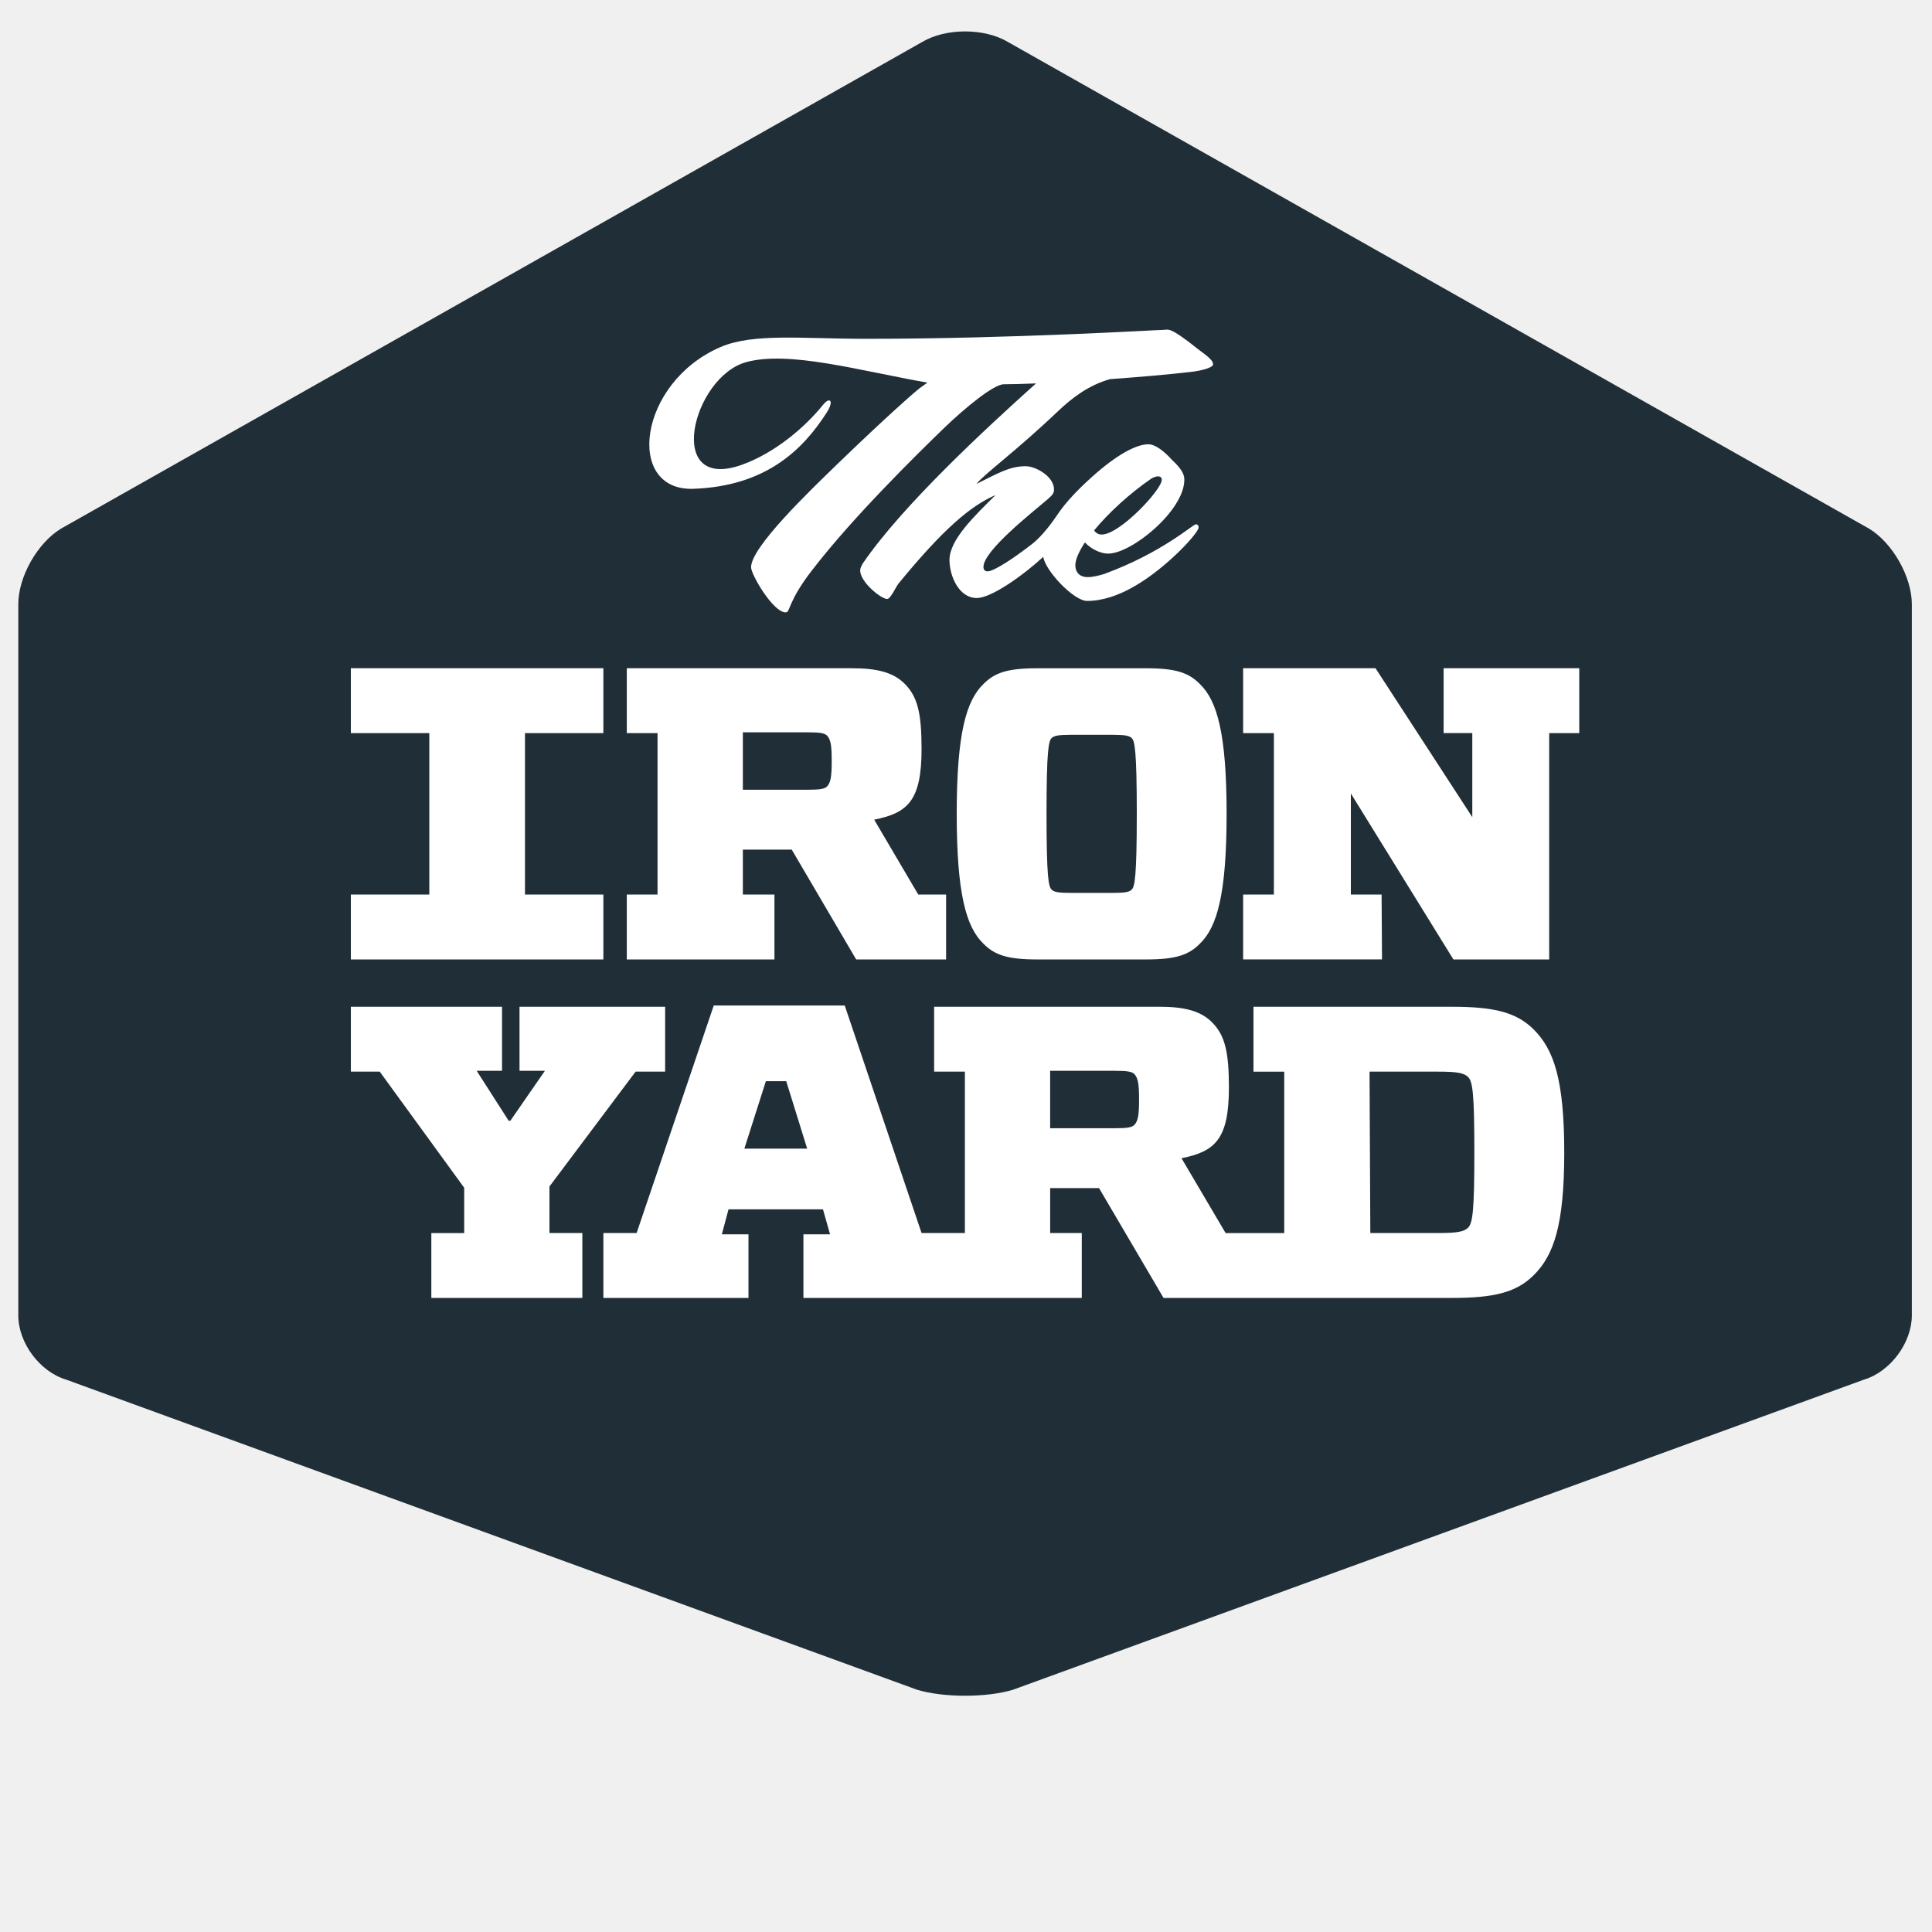
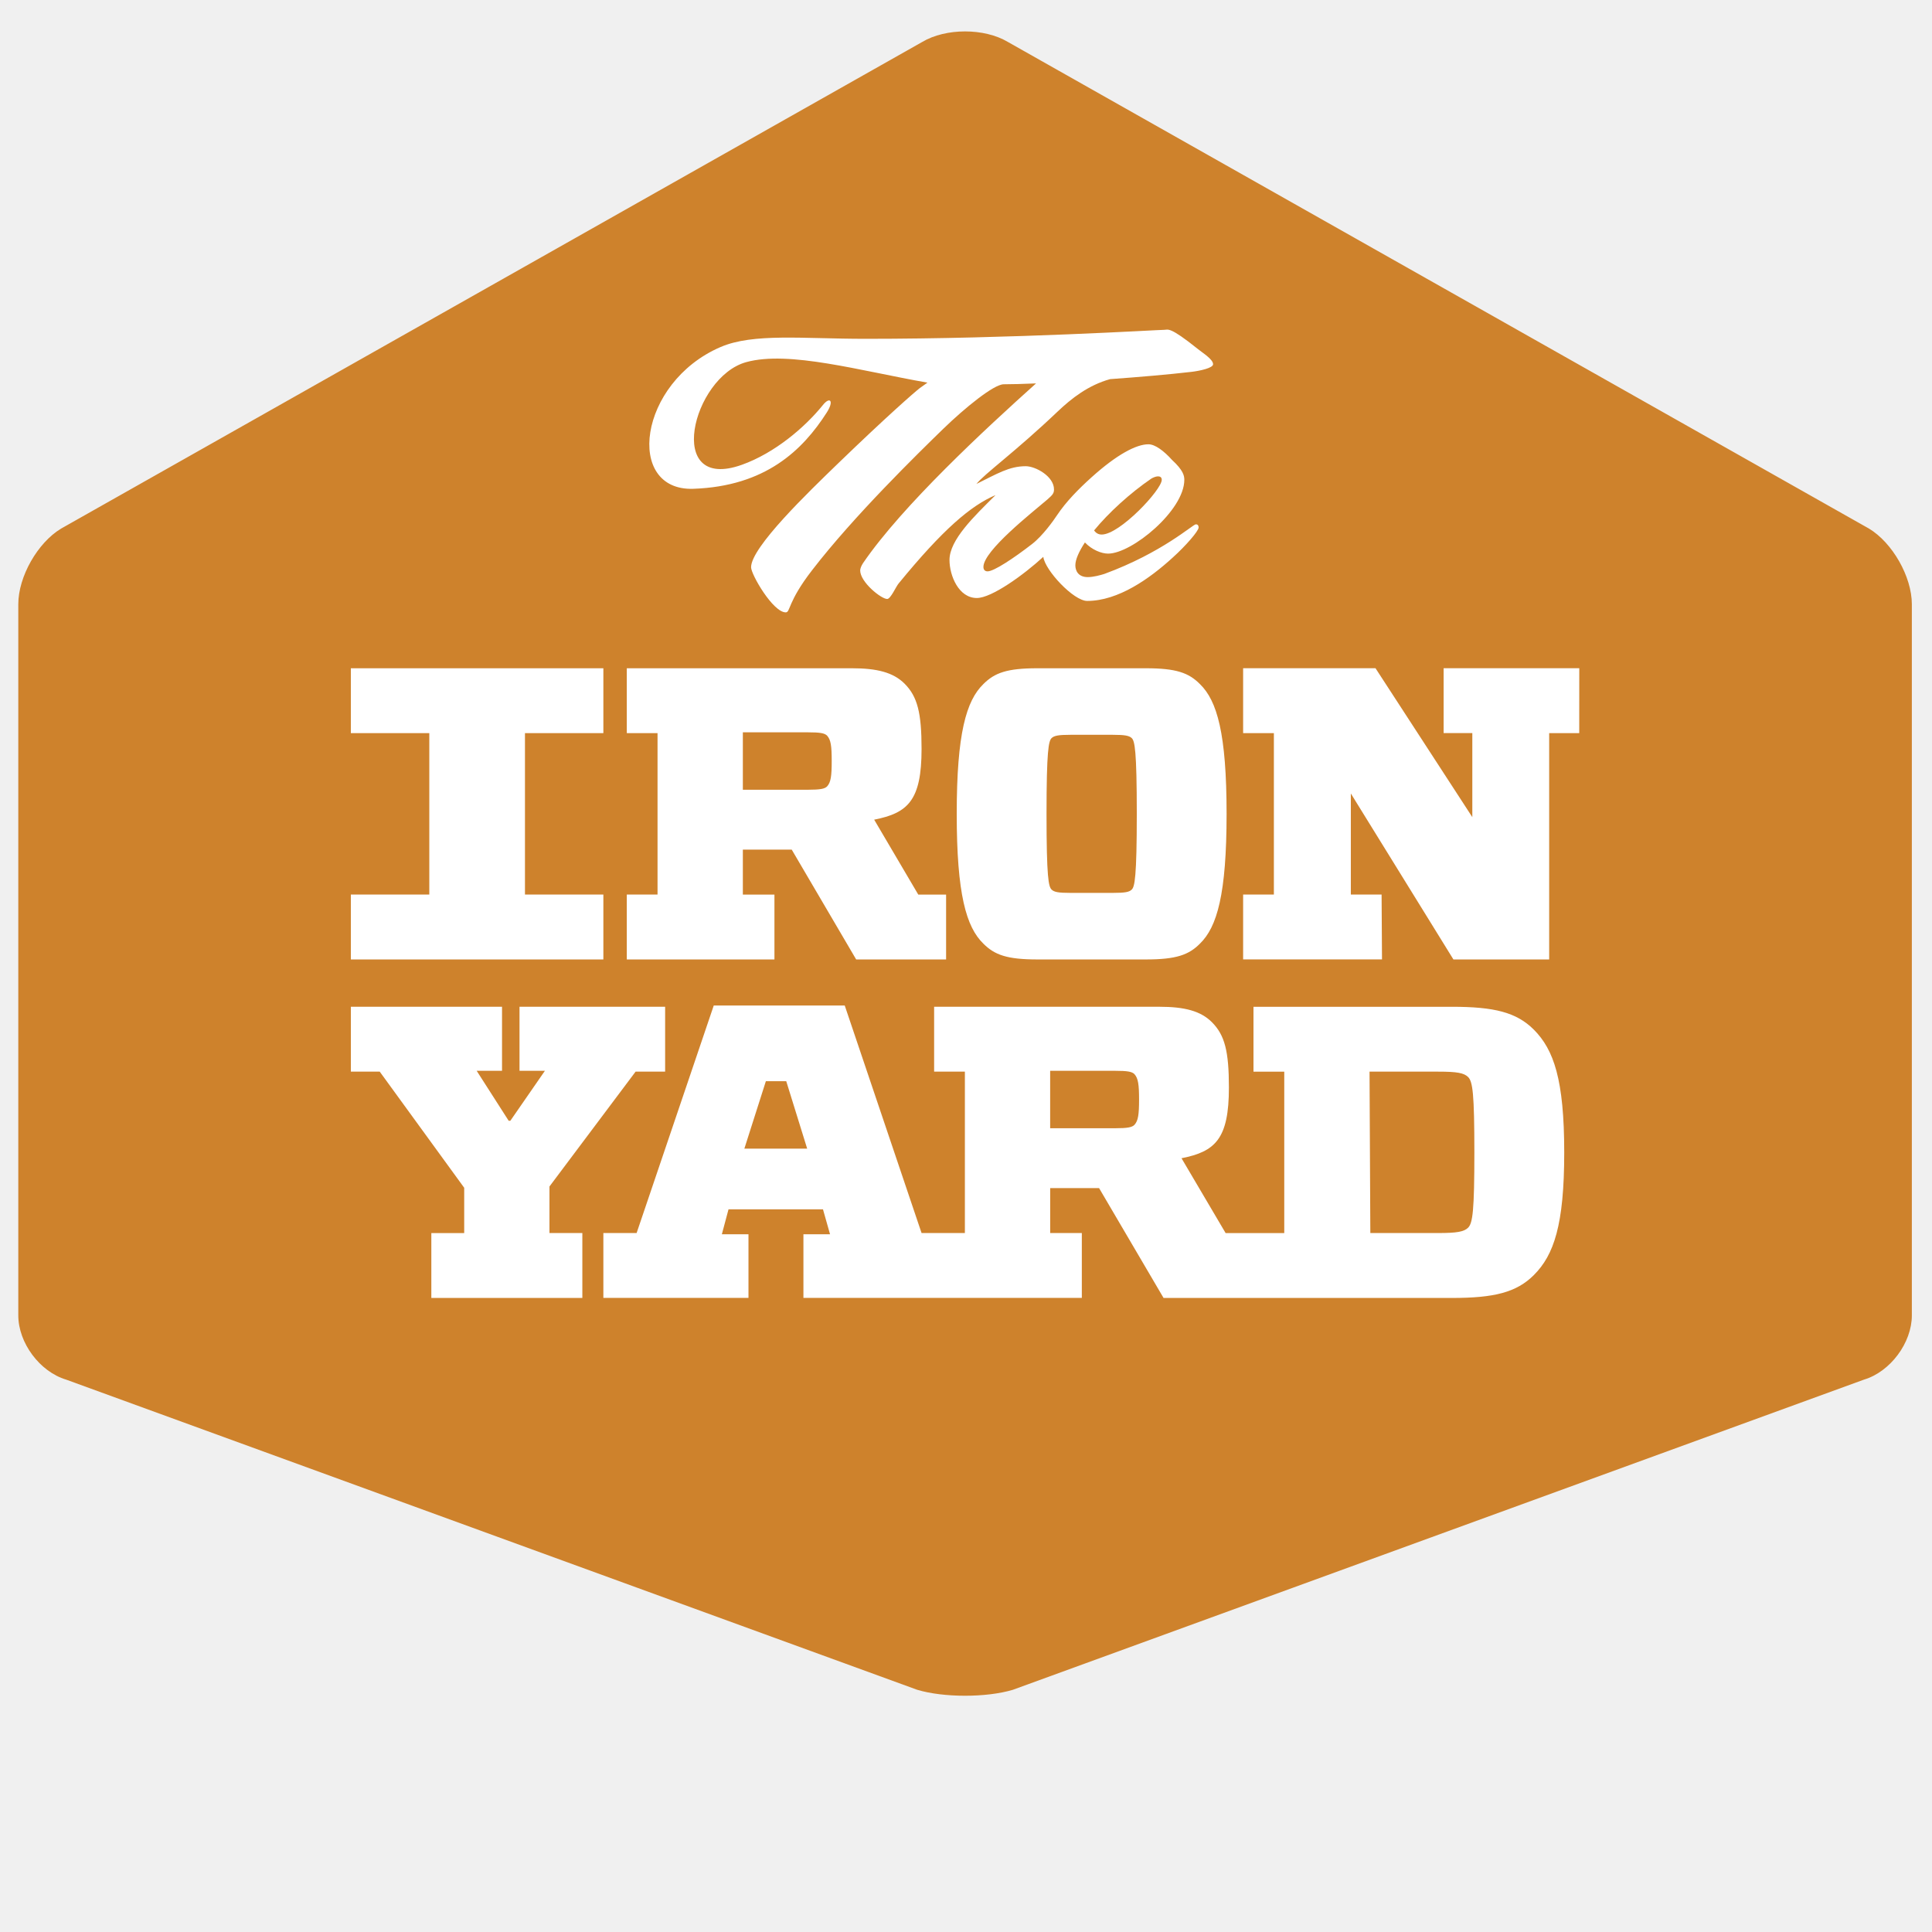
- <svg xmlns="http://www.w3.org/2000/svg" xmlns:xlink="http://www.w3.org/1999/xlink" version="1.1" id="Layer_1" x="0px" y="0px" width="100px" height="100px" viewBox="0 0 100 100" enable-background="new 0 0 100 100" xml:space="preserve">
-   <path fill="#FFFFFF" d="M94.654,28.13L52.072,4.065c-1.168-0.696-3.074-0.696-4.242,0L5.248,28.13  c-1.166,0.699-2.12,2.379-2.12,3.74v35.173c0,1.36,1.064,2.789,2.366,3.178l42.09,15.34c1.302,0.393,3.431,0.393,4.732,0  l42.092-15.34c1.301-0.389,2.366-1.817,2.366-3.178V31.87C96.774,30.509,95.818,28.829,94.654,28.13z" />
+ <svg xmlns="http://www.w3.org/2000/svg" version="1.1" id="Layer_1" x="0px" y="0px" width="100px" height="100px" viewBox="0 0 100 100" enable-background="new 0 0 100 100" xml:space="preserve">
+   <path fill="#FFFFFF" d="M94.654,28.13L52.072,4.065c-1.168-0.696-3.074-0.696-4.242,0L5.248,28.13  c-1.166,0.699-2.12,2.379-2.12,3.74v35.173c0,1.359,1.064,2.789,2.366,3.178l42.09,15.34c1.302,0.394,3.432,0.394,4.732,0  l42.092-15.34c1.301-0.389,2.365-1.816,2.365-3.178V31.87C96.773,30.509,95.818,28.829,94.654,28.13z" />
  <g>
-     <polygon fill="#202F37" points="39.641,55.963 38.528,59.453 41.779,59.453 40.696,55.963  " />
-     <path fill="#202F37" d="M42.812,40.703c0.193-0.213,0.237-0.538,0.237-1.312c0-0.778-0.044-1.099-0.237-1.312   c-0.128-0.132-0.366-0.174-0.991-0.174H38.45v2.972h3.372C42.447,40.876,42.684,40.834,42.812,40.703z" />
-     <path fill="#202F37" d="M60.132,24.836c0-0.131-0.081-0.18-0.197-0.18c-0.114,0-0.264,0.069-0.346,0.118   c-1.101,0.754-2.202,1.758-2.959,2.68c0.131,0.197,0.312,0.214,0.394,0.214C57.962,27.667,60.132,25.348,60.132,24.836z" />
-     <path fill="#202F37" d="M57.59,38.033h-2.172c-0.646,0-0.858,0.046-0.99,0.173c-0.151,0.151-0.26,0.624-0.26,3.917   c0,3.316,0.108,3.769,0.26,3.919c0.132,0.132,0.345,0.174,0.99,0.174h2.172c0.646,0,0.859-0.042,0.991-0.174   c0.15-0.151,0.259-0.624,0.259-3.919c0-3.293-0.108-3.766-0.259-3.917C58.449,38.079,58.235,38.033,57.59,38.033z" />
-     <path fill="#202F37" d="M57.729,55.425h-3.374v2.972h3.374c0.625,0,0.861-0.045,0.989-0.174c0.194-0.212,0.24-0.537,0.24-1.312   s-0.046-1.099-0.24-1.315C58.591,55.468,58.354,55.425,57.729,55.425z" />
-     <path fill="#202F37" d="M74.437,55.468h-3.55l0.041,8.354h3.509c0.973,0,1.338-0.066,1.553-0.278   c0.237-0.24,0.322-0.883,0.322-3.897c0-3.037-0.085-3.66-0.322-3.9C75.774,55.532,75.409,55.468,74.437,55.468z" />
-     <path fill="#202F37" d="M96.736,27.358L52.171,2.173c-1.222-0.729-3.217-0.729-4.439,0L3.166,27.358   c-1.22,0.732-2.219,2.49-2.219,3.914v36.812c0,1.423,1.114,2.918,2.477,3.325l44.05,16.054c1.363,0.411,3.591,0.411,4.953,0   l44.052-16.054c1.361-0.407,2.477-1.902,2.477-3.325V31.272C98.955,29.849,97.954,28.09,96.736,27.358z M37.292,17.964   c1.698-0.732,4.251-0.427,7.506-0.427c7.663,0,15.128-0.465,15.459-0.465c0.212,0,0.262-0.194,1.741,0.99   c0.214,0.181,0.791,0.525,0.791,0.791c0,0.197-0.691,0.344-1.118,0.394c-1.203,0.14-2.717,0.269-4.214,0.377   c-1.141,0.318-2.005,1.007-2.702,1.666c-2.236,2.126-3.797,3.231-4.215,3.759c1.07-0.525,1.693-0.918,2.55-0.918   c0.511,0,1.465,0.525,1.465,1.201c0,0.197-0.067,0.279-0.347,0.525c-0.789,0.676-3.305,2.647-3.305,3.487   c0,0.167,0.098,0.229,0.215,0.229c0.328,0,1.348-0.675,2.301-1.414c0.554-0.427,1.126-1.237,1.294-1.493   c0.47-0.705,1.115-1.357,1.785-1.961c1.314-1.184,2.318-1.709,2.945-1.709c0.345,0,0.803,0.345,1.218,0.807   c0.589,0.542,0.639,0.823,0.639,1.034c0,1.581-2.713,3.818-3.945,3.818c-0.346,0-0.84-0.197-1.201-0.578   c-0.312,0.476-0.495,0.889-0.495,1.184c0,0.263,0.135,0.61,0.643,0.61c0.296,0,0.655-0.102,0.856-0.164   c3.007-1.105,4.585-2.568,4.737-2.568c0.129,0,0.144,0.102,0.144,0.164c0,0.181-0.656,0.938-1.331,1.548   c-1.201,1.099-2.827,2.253-4.438,2.253c-0.702,0-2.183-1.587-2.27-2.282c-1,0.921-2.669,2.131-3.441,2.131   c-0.935,0-1.414-1.151-1.414-1.971c0-1.036,1.268-2.253,2.384-3.356c-1.282,0.545-2.729,1.778-5.016,4.573   c-0.132,0.148-0.412,0.804-0.593,0.804c-0.312,0-1.398-0.873-1.398-1.479c0-0.082,0.05-0.23,0.148-0.377   c2.047-2.992,6.333-6.948,8.954-9.302c-0.666,0.029-1.253,0.045-1.673,0.045c-0.51,0-2.005,1.217-3.126,2.303   c-1.316,1.279-4.635,4.52-6.79,7.318c-1.284,1.657-1.119,2.185-1.366,2.185c-0.659,0-1.794-1.958-1.794-2.335   c0-1.037,2.977-3.897,4.474-5.347c2.516-2.431,3.963-3.697,4.259-3.927c0.133-0.098,0.396-0.282,0.396-0.282   c-3.483-0.61-7.173-1.673-9.385-1.06c-2.785,0.771-4.248,6.757-0.217,5.311c1.704-0.61,3.259-1.938,4.191-3.093   c0.361-0.45,0.591-0.226,0.202,0.384c-1.253,1.961-3.181,3.824-6.911,3.953C32.342,25.42,33.027,19.805,37.292,17.964z    M63.489,42.124c0,4.157-0.493,5.859-1.38,6.718c-0.578,0.584-1.227,0.819-2.797,0.819h-5.617c-1.57,0-2.217-0.235-2.796-0.819   c-0.887-0.859-1.379-2.561-1.379-6.718c0-4.156,0.492-5.855,1.379-6.715c0.58-0.584,1.226-0.82,2.796-0.82h5.617   c1.57,0,2.219,0.236,2.797,0.82C62.996,36.268,63.489,37.967,63.489,42.124z M32.443,46.302h1.591v-8.355h-1.591v-3.359h11.662   c1.291,0,2.132,0.217,2.712,0.794c0.67,0.669,0.883,1.509,0.883,3.382c0,2.674-0.71,3.316-2.453,3.661l2.282,3.877h1.441v3.358   h-4.655l-3.335-5.684H38.45v2.326h1.635v3.358h-7.642V46.302z M18.16,46.302h4.061v-8.355H18.16v-3.359h13.07v3.359h-4.058v8.355   h4.058v3.358H18.16V46.302z M30.142,67.181h-7.816v-3.358h1.701v-2.345l-4.372-6.01h-1.494v-3.359h7.824v3.316h-1.312l1.656,2.586   h0.086l1.789-2.586H26.89v-3.316h7.537v3.359h-1.529l-4.458,5.944v2.41h1.702V67.181z M79.394,65.994   c-0.904,0.906-2.069,1.187-4.242,1.187h-8.479h-1.782h-4.666l-3.339-5.685h-2.53v2.326h1.637v3.358H48.97h-0.621h-6.764v-3.293   h1.378l-0.366-1.292h-4.889l-0.345,1.292h1.378v3.293H31.23v-3.358h1.721l3.993-11.778h6.779L47.7,63.822h0.649h0.621h0.972v-8.354   h-1.592v-3.359h11.665c1.289,0,2.13,0.216,2.712,0.797c0.668,0.669,0.881,1.506,0.881,3.383c0,2.666-0.71,3.316-2.454,3.66   l2.283,3.874h1.455h1.58v-8.354h-1.592v-3.359h10.272c2.173,0,3.338,0.279,4.242,1.185c1.03,1.034,1.571,2.585,1.571,6.354   C80.965,63.412,80.424,64.964,79.394,65.994z M81.741,37.947h-1.555v11.713h-4.958l-5.308-8.59v5.231h1.591l0.021,3.358h-7.188   v-3.358h1.592v-8.355h-1.592v-3.359h6.852l5.01,7.708v-4.35h-1.485v-3.359h7.021V37.947z" />
-   </g>
-   <g>
-     <defs>
-       <path id="SVGID_1_" d="M87.664,39.389L57.927,22.582c-0.814-0.486-2.147-0.486-2.961,0L25.229,39.389    c-0.814,0.487-1.479,1.662-1.479,2.611v24.562c0,0.949,0.742,1.947,1.652,2.219l29.393,10.712c0.909,0.274,2.396,0.274,3.306,0    l29.392-10.712c0.91-0.271,1.653-1.27,1.653-2.219V42C89.145,41.05,88.479,39.876,87.664,39.389z" />
-     </defs>
-     <clipPath id="SVGID_2_">
-       <use xlink:href="#SVGID_1_" overflow="visible" />
-     </clipPath>
+     <polygon fill="#CE822C" points="39.641,55.963 38.528,59.453 41.779,59.453 40.696,55.963  " />
+     <path fill="#CE822C" d="M42.812,40.703c0.193-0.213,0.237-0.538,0.237-1.312c0-0.778-0.044-1.099-0.237-1.312   c-0.128-0.132-0.366-0.174-0.991-0.174H38.45v2.972h3.372C42.447,40.876,42.684,40.834,42.812,40.703z" />
+     <path fill="#CE822C" d="M60.132,24.836c0-0.131-0.081-0.18-0.196-0.18s-0.265,0.069-0.347,0.118   c-1.101,0.754-2.202,1.758-2.959,2.68c0.132,0.197,0.312,0.214,0.394,0.214C57.962,27.667,60.132,25.348,60.132,24.836z" />
+     <path fill="#CE822C" d="M57.59,38.033h-2.172c-0.646,0-0.857,0.046-0.99,0.173c-0.15,0.151-0.26,0.624-0.26,3.917   c0,3.316,0.107,3.769,0.26,3.919c0.133,0.132,0.346,0.174,0.99,0.174h2.172c0.646,0,0.859-0.042,0.991-0.174   c0.149-0.151,0.259-0.624,0.259-3.919c0-3.293-0.107-3.766-0.259-3.917C58.449,38.079,58.234,38.033,57.59,38.033z" />
+     <path fill="#CE822C" d="M57.729,55.425h-3.373v2.972h3.373c0.625,0,0.861-0.045,0.989-0.174c0.194-0.212,0.24-0.537,0.24-1.312   c0-0.775-0.046-1.099-0.24-1.315C58.591,55.468,58.354,55.425,57.729,55.425z" />
+     <path fill="#CE822C" d="M74.438,55.468h-3.551l0.041,8.354h3.51c0.973,0,1.338-0.066,1.553-0.278   c0.236-0.239,0.322-0.883,0.322-3.897c0-3.037-0.086-3.66-0.322-3.899C75.773,55.532,75.409,55.468,74.438,55.468z" />
+     <path fill="#CE822C" d="M96.736,27.358L52.171,2.173c-1.222-0.729-3.217-0.729-4.439,0L3.166,27.358   c-1.22,0.732-2.219,2.49-2.219,3.914v36.812c0,1.423,1.114,2.918,2.477,3.325l44.05,16.054c1.363,0.411,3.59,0.411,4.953,0   l44.052-16.054c1.361-0.407,2.478-1.902,2.478-3.325V31.272C98.955,29.849,97.954,28.09,96.736,27.358z M37.292,17.964   c1.698-0.732,4.251-0.427,7.506-0.427c7.663,0,15.128-0.465,15.459-0.465c0.212,0,0.263-0.194,1.741,0.99   c0.214,0.181,0.791,0.525,0.791,0.791c0,0.197-0.691,0.344-1.118,0.394c-1.203,0.14-2.717,0.269-4.214,0.377   c-1.141,0.318-2.005,1.007-2.702,1.666c-2.235,2.126-3.797,3.231-4.215,3.759c1.069-0.525,1.692-0.918,2.55-0.918   c0.512,0,1.465,0.525,1.465,1.201c0,0.197-0.066,0.279-0.347,0.525c-0.789,0.676-3.306,2.647-3.306,3.487   c0,0.167,0.099,0.229,0.216,0.229c0.327,0,1.348-0.675,2.301-1.414c0.554-0.427,1.126-1.237,1.294-1.493   c0.471-0.705,1.115-1.357,1.785-1.961c1.314-1.184,2.318-1.709,2.945-1.709c0.345,0,0.803,0.345,1.218,0.807   c0.589,0.542,0.639,0.823,0.639,1.034c0,1.581-2.713,3.818-3.944,3.818c-0.347,0-0.84-0.197-1.201-0.578   c-0.312,0.476-0.495,0.889-0.495,1.184c0,0.263,0.135,0.61,0.643,0.61c0.296,0,0.655-0.102,0.856-0.164   c3.007-1.105,4.585-2.568,4.736-2.568c0.129,0,0.145,0.102,0.145,0.164c0,0.181-0.656,0.938-1.331,1.548   c-1.201,1.099-2.827,2.253-4.438,2.253c-0.701,0-2.183-1.587-2.27-2.282c-1,0.921-2.669,2.131-3.441,2.131   c-0.935,0-1.414-1.151-1.414-1.971c0-1.036,1.268-2.253,2.384-3.356c-1.282,0.545-2.729,1.778-5.016,4.573   c-0.132,0.148-0.412,0.804-0.593,0.804c-0.312,0-1.398-0.873-1.398-1.479c0-0.082,0.05-0.23,0.148-0.377   c2.047-2.992,6.333-6.948,8.954-9.302c-0.666,0.029-1.253,0.045-1.673,0.045c-0.51,0-2.005,1.217-3.126,2.303   c-1.316,1.279-4.635,4.52-6.79,7.318c-1.284,1.657-1.119,2.185-1.366,2.185c-0.659,0-1.794-1.958-1.794-2.335   c0-1.037,2.977-3.897,4.474-5.347c2.516-2.431,3.963-3.697,4.259-3.927c0.133-0.098,0.396-0.282,0.396-0.282   c-3.483-0.61-7.173-1.673-9.385-1.06c-2.785,0.771-4.248,6.757-0.217,5.311c1.704-0.61,3.259-1.938,4.191-3.093   c0.361-0.45,0.591-0.226,0.202,0.384c-1.253,1.961-3.181,3.824-6.911,3.953C32.342,25.42,33.027,19.805,37.292,17.964z    M63.488,42.124c0,4.157-0.492,5.859-1.379,6.718c-0.578,0.584-1.228,0.819-2.797,0.819h-5.617c-1.57,0-2.217-0.235-2.797-0.819   c-0.886-0.859-1.378-2.561-1.378-6.718c0-4.156,0.492-5.855,1.378-6.715c0.58-0.584,1.227-0.82,2.797-0.82h5.617   c1.569,0,2.219,0.236,2.797,0.82C62.996,36.268,63.488,37.967,63.488,42.124z M32.443,46.302h1.591v-8.354h-1.591v-3.359h11.662   c1.291,0,2.132,0.217,2.712,0.794c0.67,0.669,0.883,1.509,0.883,3.382c0,2.674-0.71,3.316-2.453,3.661l2.282,3.877h1.441v3.358   h-4.655l-3.335-5.684h-2.53v2.326h1.635v3.358h-7.642V46.302z M18.16,46.302h4.061v-8.354H18.16v-3.359h13.07v3.359h-4.058v8.354   h4.058v3.358H18.16V46.302z M30.142,67.182h-7.816v-3.358h1.701v-2.345l-4.372-6.011h-1.494v-3.358h7.824v3.315h-1.312l1.656,2.586   h0.086l1.789-2.586H26.89v-3.315h7.537v3.358h-1.529l-4.458,5.944v2.41h1.702V67.182z M79.395,65.994   c-0.904,0.906-2.069,1.188-4.242,1.188h-8.479h-1.782h-4.666l-3.338-5.686h-2.531v2.326h1.638v3.357H48.97h-0.621h-6.764v-3.293   h1.378l-0.366-1.292h-4.889l-0.345,1.292h1.378v3.293H31.23v-3.357h1.721l3.993-11.778h6.779L47.7,63.822h0.649h0.621h0.972v-8.354   H48.35v-3.358h11.666c1.289,0,2.129,0.216,2.711,0.797c0.668,0.669,0.881,1.506,0.881,3.383c0,2.666-0.709,3.316-2.453,3.66   l2.283,3.874h1.455h1.58v-8.354H64.88v-3.359h10.272c2.173,0,3.338,0.279,4.242,1.186c1.029,1.034,1.57,2.585,1.57,6.354   C80.965,63.412,80.424,64.964,79.395,65.994z M81.741,37.947h-1.556V49.66h-4.957l-5.309-8.59v5.231h1.592l0.021,3.358h-7.188   v-3.358h1.592v-8.355h-1.592v-3.359h6.852l5.011,7.708v-4.35h-1.485v-3.359h7.021L81.741,37.947L81.741,37.947z" />
  </g>
</svg>
